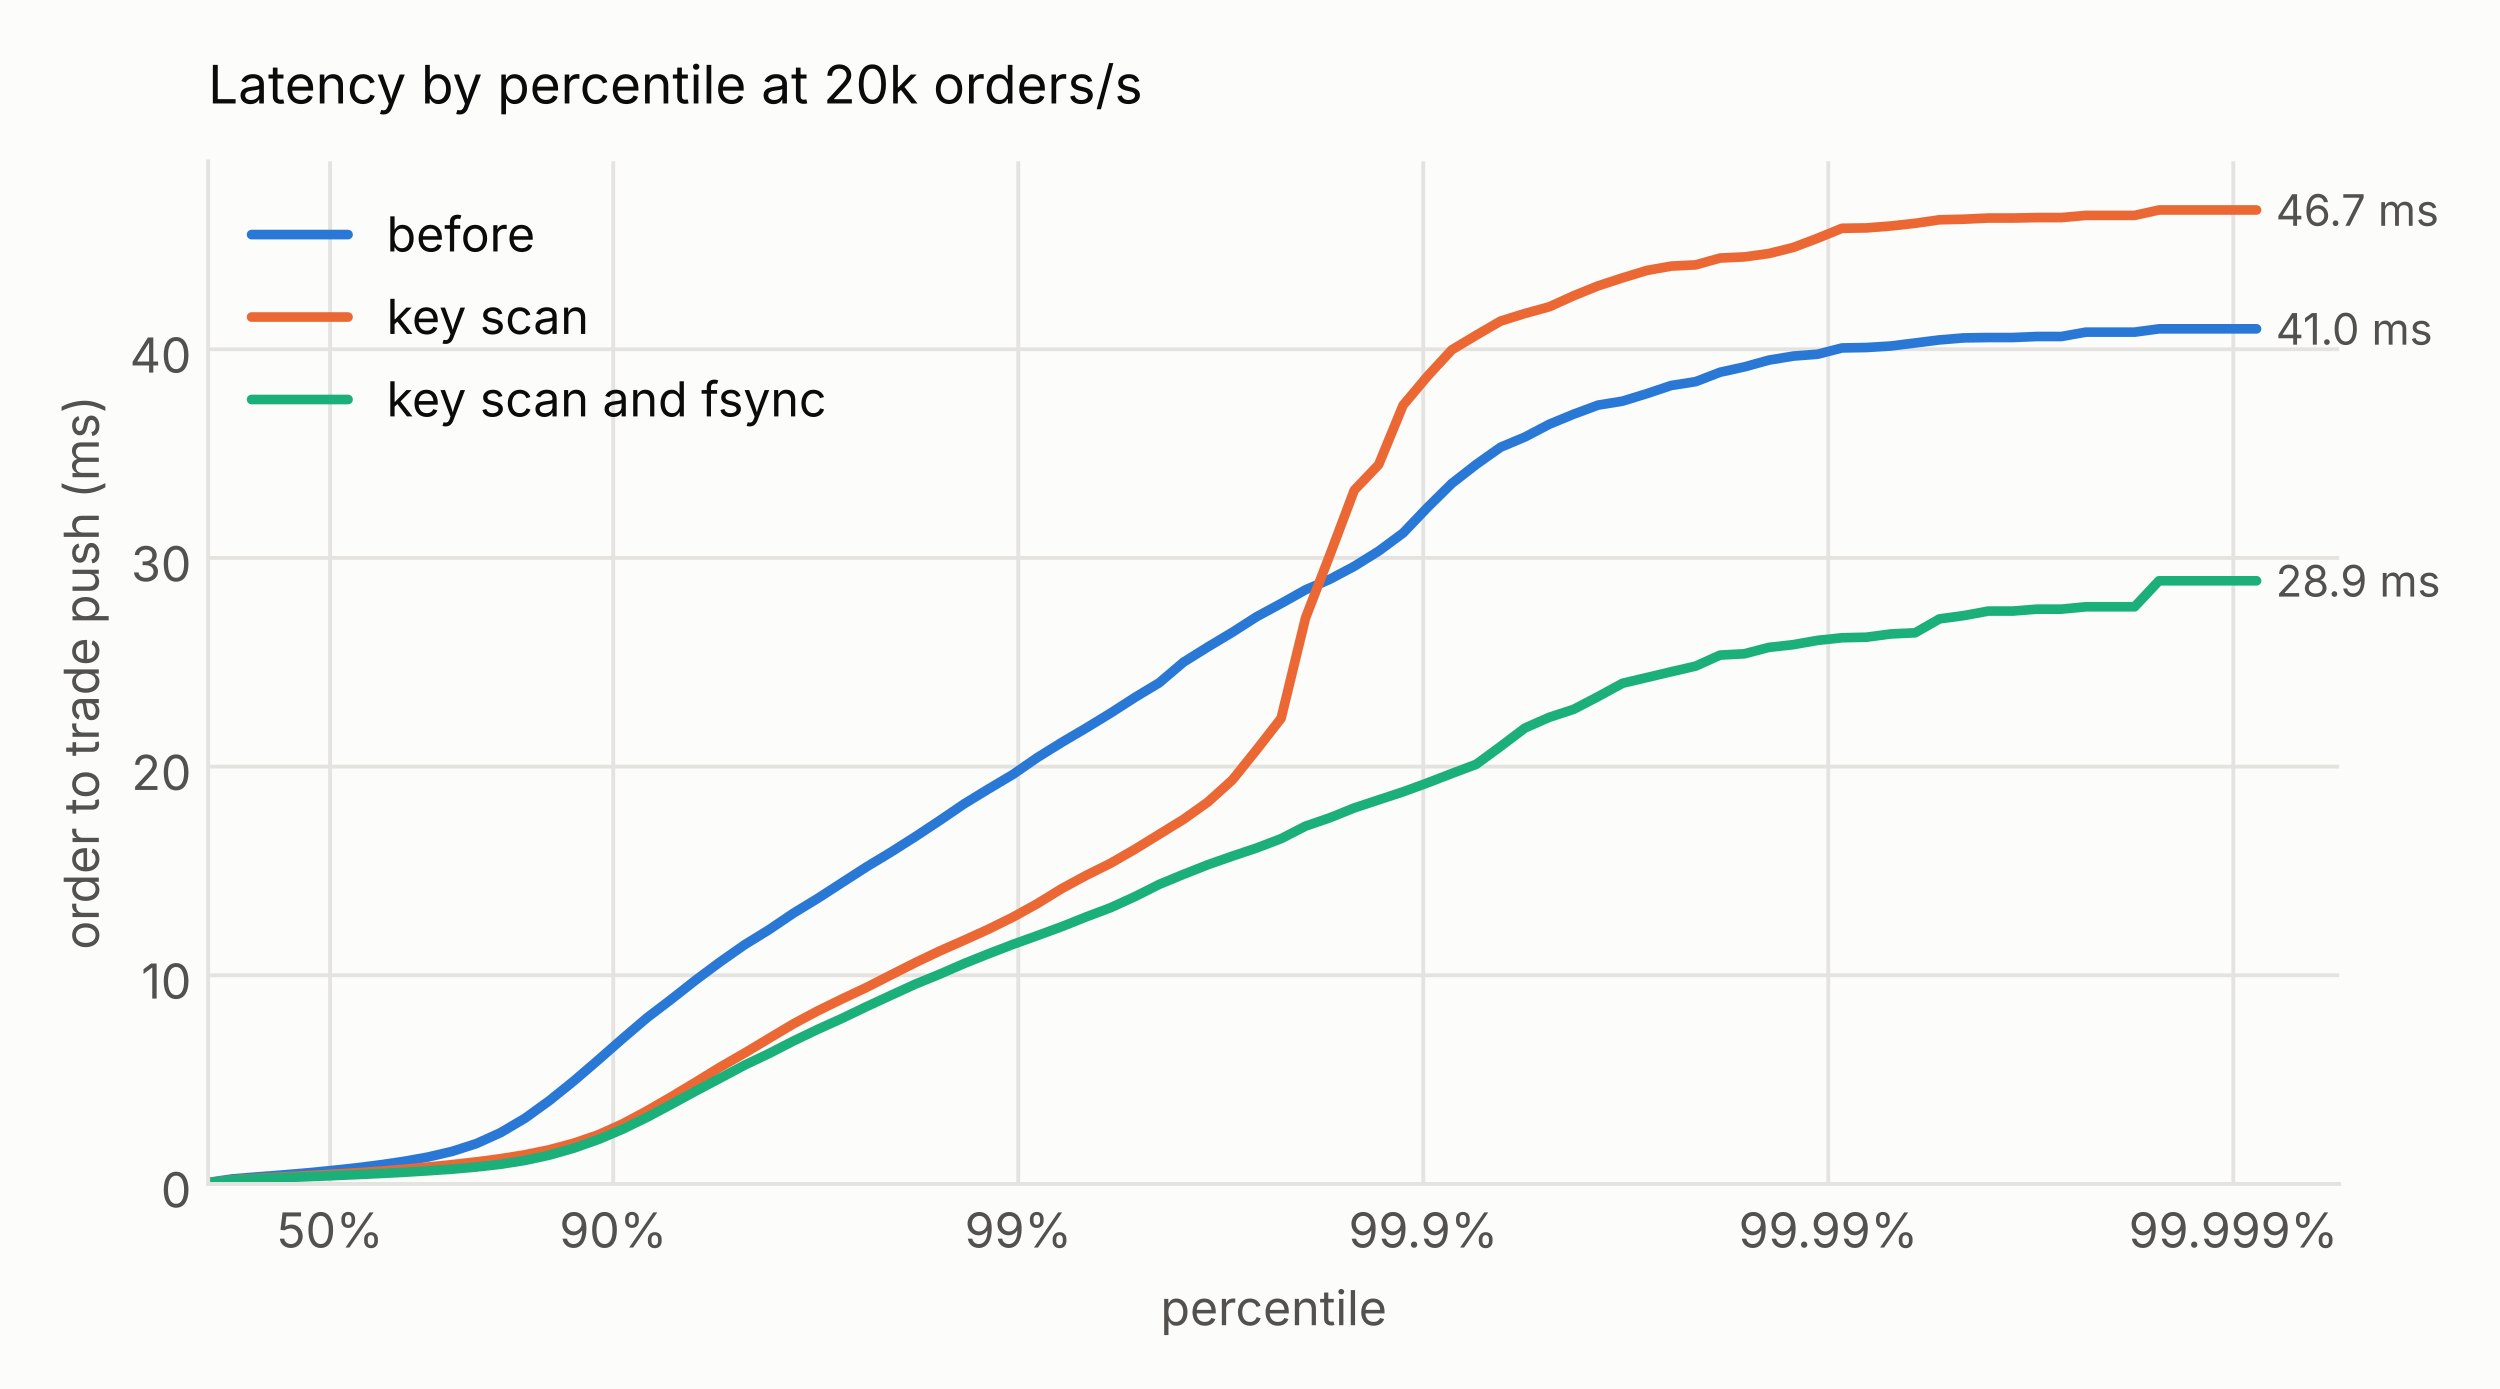
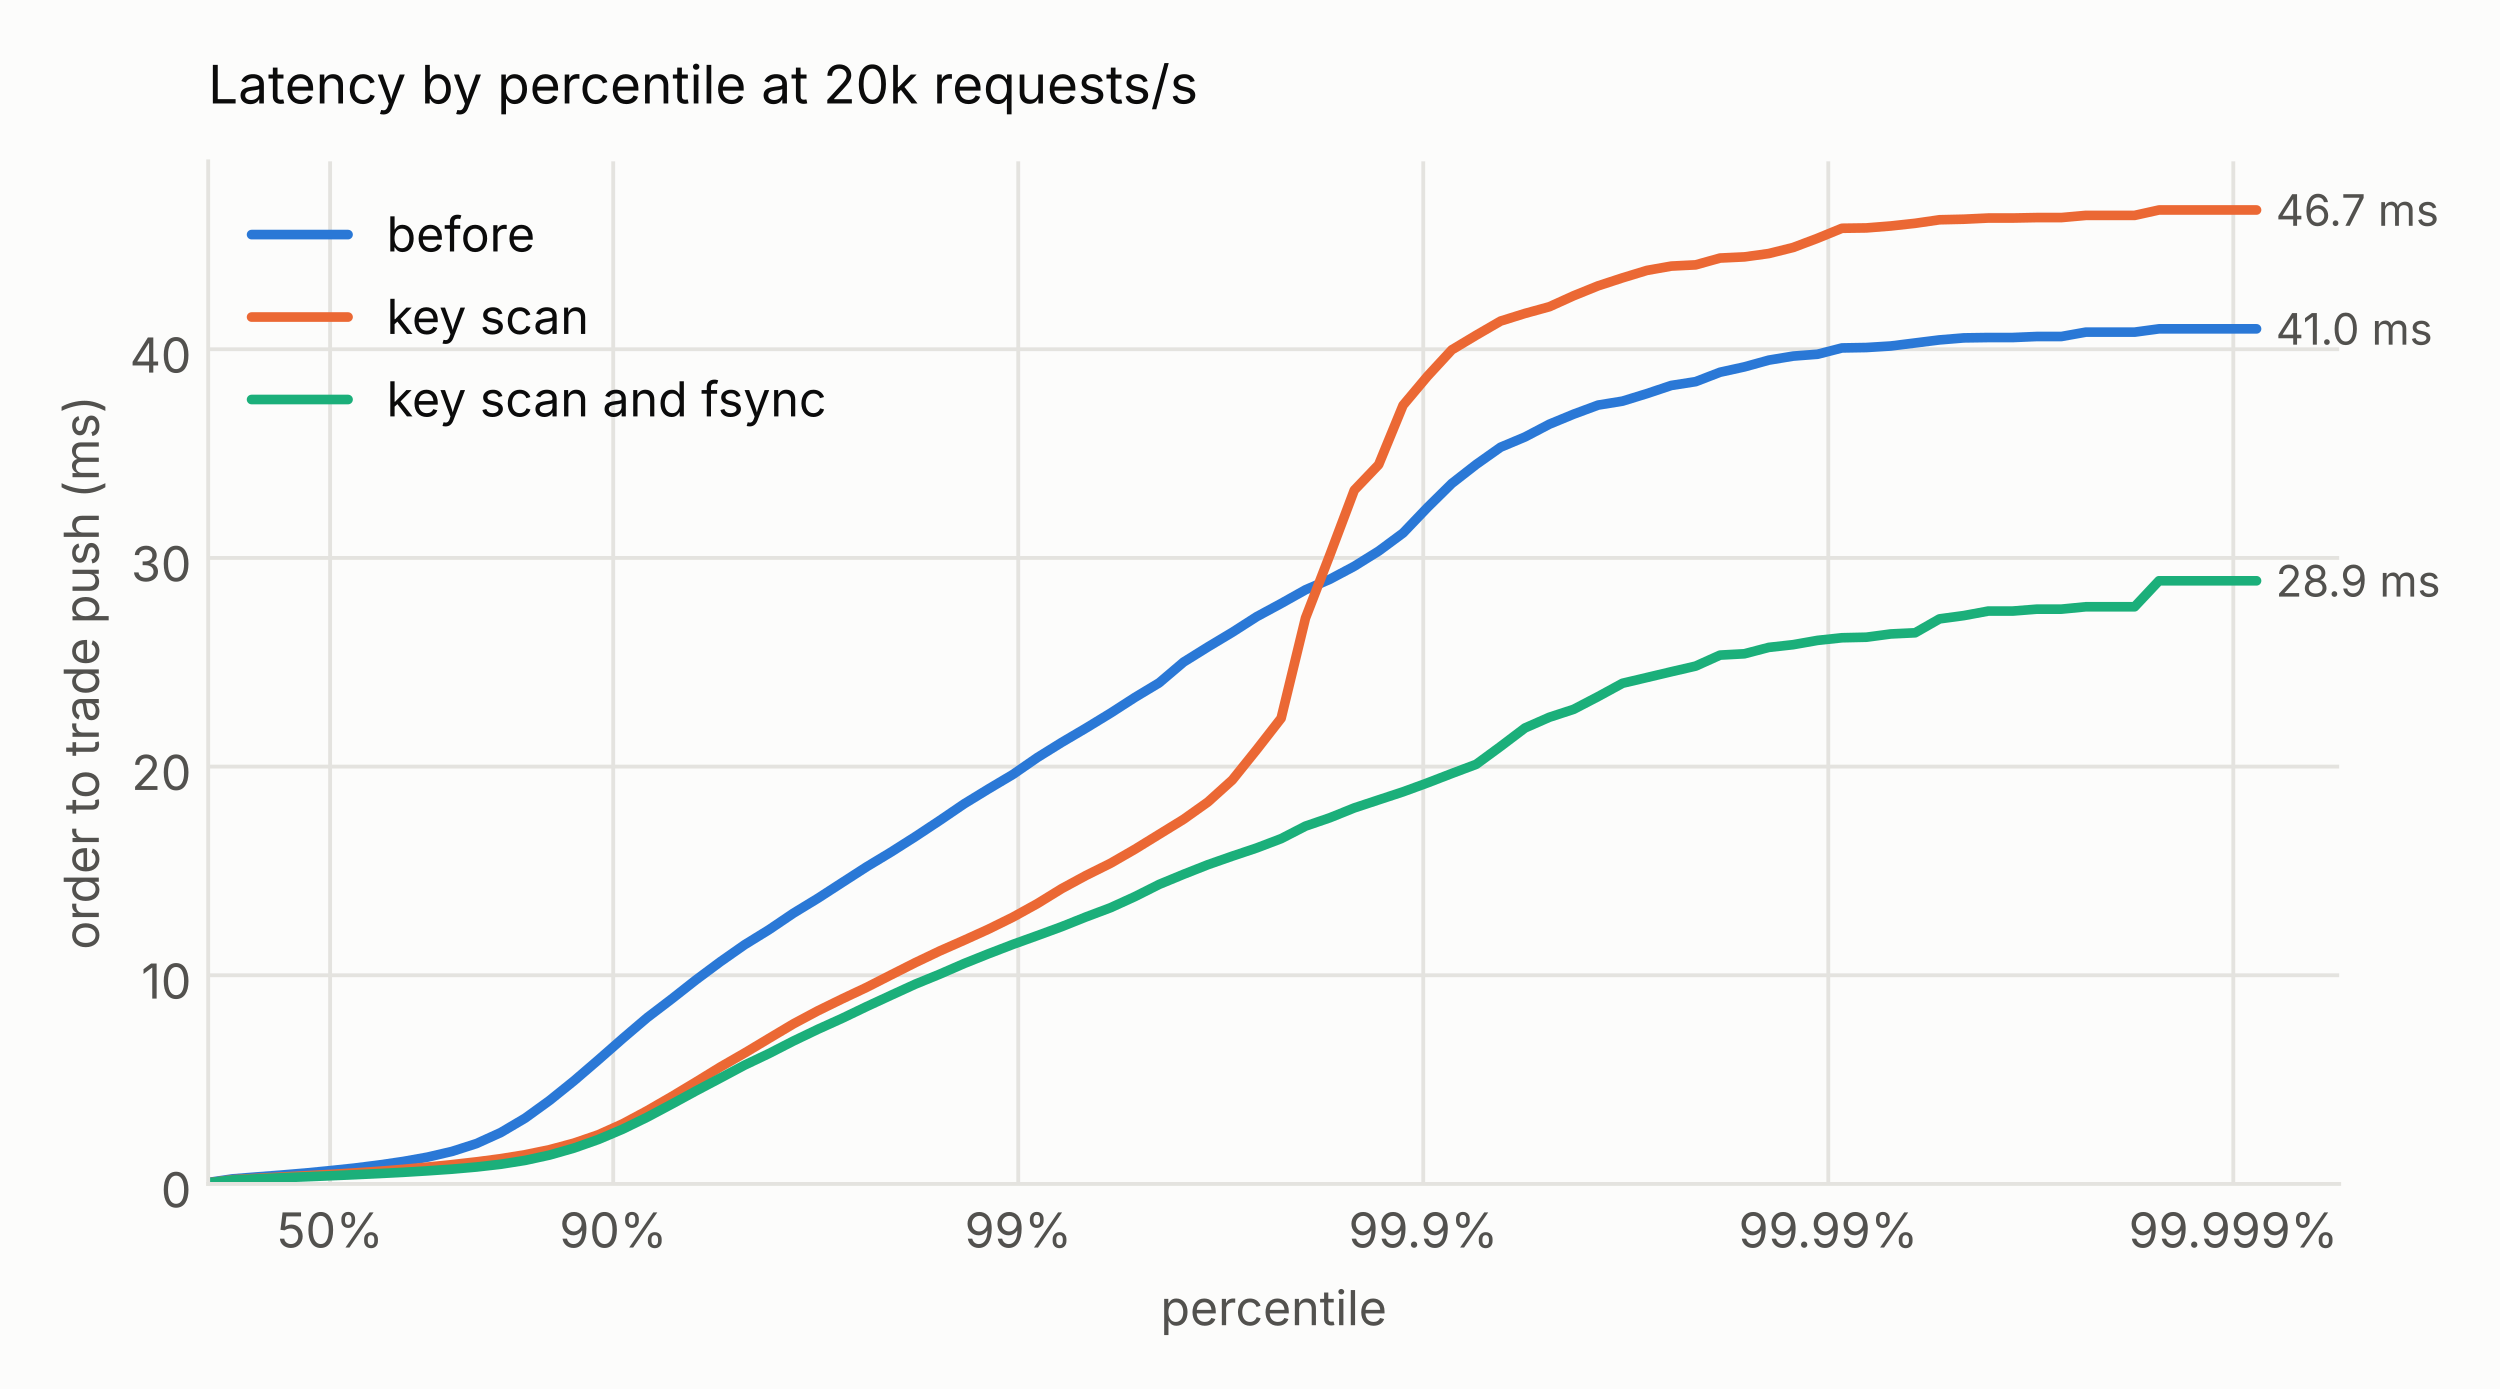
<svg xmlns="http://www.w3.org/2000/svg" width="518.4pt" height="288pt" viewBox="0 0 518.4 288" version="1.1">
  <defs>
    <style type="text/css">*{stroke-linejoin: round; stroke-linecap: butt}</style>
  </defs>
  <g id="figure_1">
    <g id="patch_1">
      <path d="M 0 288  L 518.4 288  L 518.4 0  L 0 0  z " style="fill: #fcfcfb" />
    </g>
    <g id="axes_1">
      <g id="patch_2">
        <path d="M 43.168 245.501  L 485.055 245.501  L 485.055 33.456  L 43.168 33.456  z " style="fill: #fcfcfb" />
      </g>
      <g id="matplotlib.axis_1">
        <g id="xtick_1">
          <g id="line2d_1">
-             <path d="M 68.451 245.501  L 68.451 33.456  " clip-path="url(#p59241a0dd5)" style="fill: none; stroke: #e4e3df; stroke-width: 0.8; stroke-linecap: square" />
+             <path d="M 68.451 245.501  L 68.451 33.456  " clip-path="url(#p66fc55f3f2)" style="fill: none; stroke: #e4e3df; stroke-width: 0.8; stroke-linecap: square" />
          </g>
          <g id="line2d_2" />
          <g id="text_1">
            <text style="font-size: 10px; font-family: 'Inter', 'DejaVu Sans', 'Bitstream Vera Sans', 'Computer Modern Sans Serif', 'Lucida Grande', 'Verdana', 'Geneva', 'Lucid', 'Arial', 'Helvetica', 'Avant Garde', sans-serif; text-anchor: middle; fill: #52514e" x="68.451" y="258.688" transform="rotate(-0 68.45073 258.6883)">50%</text>
          </g>
        </g>
        <g id="xtick_2">
          <g id="line2d_3">
-             <path d="M 127.155 245.501  L 127.155 33.456  " clip-path="url(#p59241a0dd5)" style="fill: none; stroke: #e4e3df; stroke-width: 0.8; stroke-linecap: square" />
+             <path d="M 127.155 245.501  L 127.155 33.456  " clip-path="url(#p66fc55f3f2)" style="fill: none; stroke: #e4e3df; stroke-width: 0.8; stroke-linecap: square" />
          </g>
          <g id="line2d_4" />
          <g id="text_2">
            <text style="font-size: 10px; font-family: 'Inter', 'DejaVu Sans', 'Bitstream Vera Sans', 'Computer Modern Sans Serif', 'Lucida Grande', 'Verdana', 'Geneva', 'Lucid', 'Arial', 'Helvetica', 'Avant Garde', sans-serif; text-anchor: middle; fill: #52514e" x="127.155" y="258.688" transform="rotate(-0 127.1546 258.6883)">90%</text>
          </g>
        </g>
        <g id="xtick_3">
          <g id="line2d_5">
-             <path d="M 211.141 245.501  L 211.141 33.456  " clip-path="url(#p59241a0dd5)" style="fill: none; stroke: #e4e3df; stroke-width: 0.8; stroke-linecap: square" />
+             <path d="M 211.141 245.501  L 211.141 33.456  " clip-path="url(#p66fc55f3f2)" style="fill: none; stroke: #e4e3df; stroke-width: 0.8; stroke-linecap: square" />
          </g>
          <g id="line2d_6" />
          <g id="text_3">
            <text style="font-size: 10px; font-family: 'Inter', 'DejaVu Sans', 'Bitstream Vera Sans', 'Computer Modern Sans Serif', 'Lucida Grande', 'Verdana', 'Geneva', 'Lucid', 'Arial', 'Helvetica', 'Avant Garde', sans-serif; text-anchor: middle; fill: #52514e" x="211.141" y="258.688" transform="rotate(-0 211.1408 258.6883)">99%</text>
          </g>
        </g>
        <g id="xtick_4">
          <g id="line2d_7">
-             <path d="M 295.127 245.501  L 295.127 33.456  " clip-path="url(#p59241a0dd5)" style="fill: none; stroke: #e4e3df; stroke-width: 0.8; stroke-linecap: square" />
+             <path d="M 295.127 245.501  L 295.127 33.456  " clip-path="url(#p66fc55f3f2)" style="fill: none; stroke: #e4e3df; stroke-width: 0.8; stroke-linecap: square" />
          </g>
          <g id="line2d_8" />
          <g id="text_4">
            <text style="font-size: 10px; font-family: 'Inter', 'DejaVu Sans', 'Bitstream Vera Sans', 'Computer Modern Sans Serif', 'Lucida Grande', 'Verdana', 'Geneva', 'Lucid', 'Arial', 'Helvetica', 'Avant Garde', sans-serif; text-anchor: middle; fill: #52514e" x="295.127" y="258.688" transform="rotate(-0 295.127 258.6883)">99.9%</text>
          </g>
        </g>
        <g id="xtick_5">
          <g id="line2d_9">
-             <path d="M 379.113 245.501  L 379.113 33.456  " clip-path="url(#p59241a0dd5)" style="fill: none; stroke: #e4e3df; stroke-width: 0.8; stroke-linecap: square" />
+             <path d="M 379.113 245.501  L 379.113 33.456  " clip-path="url(#p66fc55f3f2)" style="fill: none; stroke: #e4e3df; stroke-width: 0.8; stroke-linecap: square" />
          </g>
          <g id="line2d_10" />
          <g id="text_5">
            <text style="font-size: 10px; font-family: 'Inter', 'DejaVu Sans', 'Bitstream Vera Sans', 'Computer Modern Sans Serif', 'Lucida Grande', 'Verdana', 'Geneva', 'Lucid', 'Arial', 'Helvetica', 'Avant Garde', sans-serif; text-anchor: middle; fill: #52514e" x="379.113" y="258.688" transform="rotate(-0 379.1132 258.6883)">99.99%</text>
          </g>
        </g>
        <g id="xtick_6">
          <g id="line2d_11">
-             <path d="M 463.099 245.501  L 463.099 33.456  " clip-path="url(#p59241a0dd5)" style="fill: none; stroke: #e4e3df; stroke-width: 0.8; stroke-linecap: square" />
+             <path d="M 463.099 245.501  L 463.099 33.456  " clip-path="url(#p66fc55f3f2)" style="fill: none; stroke: #e4e3df; stroke-width: 0.8; stroke-linecap: square" />
          </g>
          <g id="line2d_12" />
          <g id="text_6">
            <text style="font-size: 10px; font-family: 'Inter', 'DejaVu Sans', 'Bitstream Vera Sans', 'Computer Modern Sans Serif', 'Lucida Grande', 'Verdana', 'Geneva', 'Lucid', 'Arial', 'Helvetica', 'Avant Garde', sans-serif; text-anchor: middle; fill: #52514e" x="463.099" y="258.688" transform="rotate(-0 463.0994 258.6883)">99.999%</text>
          </g>
        </g>
        <g id="text_7">
          <text style="font-size: 10px; font-family: 'Inter', 'DejaVu Sans', 'Bitstream Vera Sans', 'Computer Modern Sans Serif', 'Lucida Grande', 'Verdana', 'Geneva', 'Lucid', 'Arial', 'Helvetica', 'Avant Garde', sans-serif; text-anchor: middle; fill: #52514e" x="264.112" y="274.788" transform="rotate(-0 264.1119 274.7879)">percentile</text>
        </g>
      </g>
      <g id="matplotlib.axis_2">
        <g id="ytick_1">
          <g id="line2d_13">
-             <path d="M 43.168 245.501  L 485.055 245.501  " clip-path="url(#p59241a0dd5)" style="fill: none; stroke: #e4e3df; stroke-width: 0.8; stroke-linecap: square" />
+             <path d="M 43.168 245.501  L 485.055 245.501  " clip-path="url(#p66fc55f3f2)" style="fill: none; stroke: #e4e3df; stroke-width: 0.8; stroke-linecap: square" />
          </g>
          <g id="line2d_14" />
          <g id="text_8">
            <text style="font-size: 10px; font-family: 'Inter', 'DejaVu Sans', 'Bitstream Vera Sans', 'Computer Modern Sans Serif', 'Lucida Grande', 'Verdana', 'Geneva', 'Lucid', 'Arial', 'Helvetica', 'Avant Garde', sans-serif; text-anchor: end; fill: #52514e" x="39.668" y="250.345" transform="rotate(-0 39.66836 250.3445)">0</text>
          </g>
        </g>
        <g id="ytick_2">
          <g id="line2d_15">
-             <path d="M 43.168 202.23  L 485.055 202.23  " clip-path="url(#p59241a0dd5)" style="fill: none; stroke: #e4e3df; stroke-width: 0.8; stroke-linecap: square" />
+             <path d="M 43.168 202.23  L 485.055 202.23  " clip-path="url(#p66fc55f3f2)" style="fill: none; stroke: #e4e3df; stroke-width: 0.8; stroke-linecap: square" />
          </g>
          <g id="line2d_16" />
          <g id="text_9">
            <text style="font-size: 10px; font-family: 'Inter', 'DejaVu Sans', 'Bitstream Vera Sans', 'Computer Modern Sans Serif', 'Lucida Grande', 'Verdana', 'Geneva', 'Lucid', 'Arial', 'Helvetica', 'Avant Garde', sans-serif; text-anchor: end; fill: #52514e" x="39.668" y="207.074" transform="rotate(-0 39.66836 207.0737)">10</text>
          </g>
        </g>
        <g id="ytick_3">
          <g id="line2d_17">
-             <path d="M 43.168 158.959  L 485.055 158.959  " clip-path="url(#p59241a0dd5)" style="fill: none; stroke: #e4e3df; stroke-width: 0.8; stroke-linecap: square" />
+             <path d="M 43.168 158.959  L 485.055 158.959  " clip-path="url(#p66fc55f3f2)" style="fill: none; stroke: #e4e3df; stroke-width: 0.8; stroke-linecap: square" />
          </g>
          <g id="line2d_18" />
          <g id="text_10">
            <text style="font-size: 10px; font-family: 'Inter', 'DejaVu Sans', 'Bitstream Vera Sans', 'Computer Modern Sans Serif', 'Lucida Grande', 'Verdana', 'Geneva', 'Lucid', 'Arial', 'Helvetica', 'Avant Garde', sans-serif; text-anchor: end; fill: #52514e" x="39.668" y="163.803" transform="rotate(-0 39.66836 163.8029)">20</text>
          </g>
        </g>
        <g id="ytick_4">
          <g id="line2d_19">
-             <path d="M 43.168 115.688  L 485.055 115.688  " clip-path="url(#p59241a0dd5)" style="fill: none; stroke: #e4e3df; stroke-width: 0.8; stroke-linecap: square" />
+             <path d="M 43.168 115.688  L 485.055 115.688  " clip-path="url(#p66fc55f3f2)" style="fill: none; stroke: #e4e3df; stroke-width: 0.8; stroke-linecap: square" />
          </g>
          <g id="line2d_20" />
          <g id="text_11">
            <text style="font-size: 10px; font-family: 'Inter', 'DejaVu Sans', 'Bitstream Vera Sans', 'Computer Modern Sans Serif', 'Lucida Grande', 'Verdana', 'Geneva', 'Lucid', 'Arial', 'Helvetica', 'Avant Garde', sans-serif; text-anchor: end; fill: #52514e" x="39.668" y="120.532" transform="rotate(-0 39.66836 120.532)">30</text>
          </g>
        </g>
        <g id="ytick_5">
          <g id="line2d_21">
-             <path d="M 43.168 72.417  L 485.055 72.417  " clip-path="url(#p59241a0dd5)" style="fill: none; stroke: #e4e3df; stroke-width: 0.8; stroke-linecap: square" />
+             <path d="M 43.168 72.417  L 485.055 72.417  " clip-path="url(#p66fc55f3f2)" style="fill: none; stroke: #e4e3df; stroke-width: 0.8; stroke-linecap: square" />
          </g>
          <g id="line2d_22" />
          <g id="text_12">
            <text style="font-size: 10px; font-family: 'Inter', 'DejaVu Sans', 'Bitstream Vera Sans', 'Computer Modern Sans Serif', 'Lucida Grande', 'Verdana', 'Geneva', 'Lucid', 'Arial', 'Helvetica', 'Avant Garde', sans-serif; text-anchor: end; fill: #52514e" x="39.668" y="77.261" transform="rotate(-0 39.66836 77.26122)">40</text>
          </g>
        </g>
        <g id="text_13">
          <text style="font-size: 10px; font-family: 'Inter', 'DejaVu Sans', 'Bitstream Vera Sans', 'Computer Modern Sans Serif', 'Lucida Grande', 'Verdana', 'Geneva', 'Lucid', 'Arial', 'Helvetica', 'Avant Garde', sans-serif; text-anchor: middle; fill: #52514e" x="20.488" y="139.479" transform="rotate(-90 20.4875 139.4785)">order to trade push (ms)</text>
        </g>
      </g>
      <g id="line2d_23">
-         <path d="M 43.168 245.198  L 48.225 244.45  L 53.281 244.046  L 58.338 243.659  L 63.394 243.236  L 68.451 242.745  L 73.507 242.213  L 78.564 241.577  L 83.62 240.838  L 88.677 239.935  L 93.733 238.756  L 98.79 237.134  L 103.846 234.84  L 108.903 231.852  L 113.959 228.193  L 119.015 224.125  L 124.072 219.777  L 129.128 215.342  L 134.185 211.03  L 139.241 207.176  L 144.298 203.2  L 149.354 199.439  L 154.411 195.897  L 159.467 192.778  L 164.524 189.36  L 169.58 186.28  L 174.637 183.006  L 179.693 179.746  L 184.75 176.693  L 189.806 173.482  L 194.863 170.134  L 199.919 166.69  L 204.976 163.595  L 210.032 160.592  L 215.088 157.095  L 220.145 153.951  L 225.201 150.972  L 230.258 147.888  L 235.314 144.629  L 240.371 141.583  L 245.427 137.29  L 250.484 134.14  L 255.54 131.109  L 260.597 127.868  L 265.653 125.138  L 270.71 122.301  L 275.766 120.113  L 280.823 117.42  L 285.879 114.273  L 290.936 110.53  L 295.992 105.238  L 301.049 100.251  L 306.105 96.308  L 311.161 92.735  L 316.218 90.612  L 321.274 87.962  L 326.331 85.873  L 331.387 84  L 336.444 83.178  L 341.5 81.618  L 346.557 79.927  L 351.613 79.138  L 356.67 77.187  L 361.726 76.076  L 366.783 74.677  L 371.839 73.841  L 376.896 73.453  L 381.952 72.151  L 387.009 72.061  L 392.065 71.747  L 397.122 71.115  L 402.178 70.483  L 407.234 70.067  L 412.291 69.99  L 417.347 69.99  L 422.404 69.775  L 427.46 69.775  L 432.517 68.873  L 437.573 68.873  L 442.63 68.873  L 447.686 68.19  L 452.743 68.19  L 457.799 68.19  L 462.856 68.19  L 467.912 68.19  " clip-path="url(#p59241a0dd5)" style="fill: none; stroke: #2a78d6; stroke-width: 2; stroke-linecap: round" />
+         <path d="M 43.168 245.198  L 48.225 244.45  L 53.281 244.046  L 58.338 243.659  L 63.394 243.236  L 68.451 242.745  L 73.507 242.213  L 78.564 241.577  L 83.62 240.838  L 88.677 239.935  L 93.733 238.756  L 98.79 237.134  L 103.846 234.84  L 108.903 231.852  L 113.959 228.193  L 119.015 224.125  L 124.072 219.777  L 129.128 215.342  L 134.185 211.03  L 139.241 207.176  L 144.298 203.2  L 149.354 199.439  L 154.411 195.897  L 159.467 192.778  L 164.524 189.36  L 169.58 186.28  L 174.637 183.006  L 179.693 179.746  L 184.75 176.693  L 189.806 173.482  L 194.863 170.134  L 199.919 166.69  L 204.976 163.595  L 210.032 160.592  L 215.088 157.095  L 220.145 153.951  L 225.201 150.972  L 230.258 147.888  L 235.314 144.629  L 240.371 141.583  L 245.427 137.29  L 250.484 134.14  L 255.54 131.109  L 260.597 127.868  L 265.653 125.138  L 270.71 122.301  L 275.766 120.113  L 280.823 117.42  L 285.879 114.273  L 290.936 110.53  L 295.992 105.238  L 301.049 100.251  L 306.105 96.308  L 311.161 92.735  L 316.218 90.612  L 321.274 87.962  L 326.331 85.873  L 331.387 84  L 336.444 83.178  L 341.5 81.618  L 346.557 79.927  L 351.613 79.138  L 356.67 77.187  L 361.726 76.076  L 366.783 74.677  L 371.839 73.841  L 376.896 73.453  L 381.952 72.151  L 387.009 72.061  L 392.065 71.747  L 397.122 71.115  L 402.178 70.483  L 407.234 70.067  L 412.291 69.99  L 417.347 69.99  L 422.404 69.775  L 427.46 69.775  L 432.517 68.873  L 437.573 68.873  L 442.63 68.873  L 447.686 68.19  L 452.743 68.19  L 457.799 68.19  L 462.856 68.19  L 467.912 68.19  " clip-path="url(#p66fc55f3f2)" style="fill: none; stroke: #2a78d6; stroke-width: 2; stroke-linecap: round" />
      </g>
      <g id="line2d_24">
-         <path d="M 43.168 245.276  L 48.225 244.626  L 53.281 244.336  L 58.338 244.067  L 63.394 243.805  L 68.451 243.529  L 73.507 243.221  L 78.564 242.872  L 83.62 242.472  L 88.677 242.004  L 93.733 241.498  L 98.79 240.922  L 103.846 240.26  L 108.903 239.441  L 113.959 238.396  L 119.015 237.037  L 124.072 235.303  L 129.128 233.031  L 134.185 230.322  L 139.241 227.404  L 144.298 224.367  L 149.354 221.26  L 154.411 218.347  L 159.467 215.317  L 164.524 212.304  L 169.58 209.604  L 174.637 207.128  L 179.693 204.742  L 184.75 202.162  L 189.806 199.608  L 194.863 197.193  L 199.919 194.966  L 204.976 192.67  L 210.032 190.178  L 215.088 187.386  L 220.145 184.272  L 225.201 181.533  L 230.258 179.021  L 235.314 176.112  L 240.371 172.998  L 245.427 169.888  L 250.484 166.292  L 255.54 161.731  L 260.597 155.433  L 265.653 148.94  L 270.71 128.146  L 275.766 115.067  L 280.823 101.648  L 285.879 96.351  L 290.936 84.04  L 295.992 78.02  L 301.049 72.541  L 306.105 69.509  L 311.161 66.579  L 316.218 64.995  L 321.274 63.606  L 326.331 61.317  L 331.387 59.271  L 336.444 57.616  L 341.5 56.074  L 346.557 55.179  L 351.613 54.923  L 356.67 53.51  L 361.726 53.27  L 366.783 52.572  L 371.839 51.315  L 376.896 49.404  L 381.952 47.335  L 387.009 47.263  L 392.065 46.859  L 397.122 46.307  L 402.178 45.573  L 407.234 45.455  L 412.291 45.213  L 417.347 45.213  L 422.404 45.116  L 427.46 45.116  L 432.517 44.665  L 437.573 44.665  L 442.63 44.665  L 447.686 43.543  L 452.743 43.543  L 457.799 43.543  L 462.856 43.543  L 467.912 43.543  " clip-path="url(#p59241a0dd5)" style="fill: none; stroke: #eb6834; stroke-width: 2; stroke-linecap: round" />
+         <path d="M 43.168 245.276  L 48.225 244.626  L 53.281 244.336  L 58.338 244.067  L 63.394 243.805  L 68.451 243.529  L 73.507 243.221  L 78.564 242.872  L 83.62 242.472  L 88.677 242.004  L 93.733 241.498  L 98.79 240.922  L 103.846 240.26  L 108.903 239.441  L 113.959 238.396  L 119.015 237.037  L 124.072 235.303  L 129.128 233.031  L 134.185 230.322  L 139.241 227.404  L 144.298 224.367  L 149.354 221.26  L 154.411 218.347  L 159.467 215.317  L 164.524 212.304  L 169.58 209.604  L 174.637 207.128  L 179.693 204.742  L 184.75 202.162  L 189.806 199.608  L 194.863 197.193  L 199.919 194.966  L 204.976 192.67  L 210.032 190.178  L 215.088 187.386  L 220.145 184.272  L 225.201 181.533  L 230.258 179.021  L 235.314 176.112  L 240.371 172.998  L 245.427 169.888  L 250.484 166.292  L 255.54 161.731  L 260.597 155.433  L 265.653 148.94  L 270.71 128.146  L 275.766 115.067  L 280.823 101.648  L 285.879 96.351  L 290.936 84.04  L 295.992 78.02  L 301.049 72.541  L 306.105 69.509  L 311.161 66.579  L 316.218 64.995  L 321.274 63.606  L 326.331 61.317  L 331.387 59.271  L 336.444 57.616  L 341.5 56.074  L 346.557 55.179  L 351.613 54.923  L 356.67 53.51  L 361.726 53.27  L 366.783 52.572  L 371.839 51.315  L 376.896 49.404  L 381.952 47.335  L 387.009 47.263  L 392.065 46.859  L 397.122 46.307  L 402.178 45.573  L 407.234 45.455  L 412.291 45.213  L 417.347 45.213  L 422.404 45.116  L 427.46 45.116  L 432.517 44.665  L 437.573 44.665  L 442.63 44.665  L 447.686 43.543  L 452.743 43.543  L 457.799 43.543  L 462.856 43.543  L 467.912 43.543  " clip-path="url(#p66fc55f3f2)" style="fill: none; stroke: #eb6834; stroke-width: 2; stroke-linecap: round" />
      </g>
      <g id="line2d_25">
-         <path d="M 43.168 245.265  L 48.225 244.68  L 53.281 244.437  L 58.338 244.221  L 63.394 244.018  L 68.451 243.807  L 73.507 243.589  L 78.564 243.353  L 83.62 243.092  L 88.677 242.784  L 93.733 242.436  L 98.79 241.994  L 103.846 241.416  L 108.903 240.617  L 113.959 239.513  L 119.015 238.069  L 124.072 236.284  L 129.128 234.141  L 134.185 231.673  L 139.241 228.981  L 144.298 226.225  L 149.354 223.56  L 154.411 220.861  L 159.467 218.454  L 164.524 215.862  L 169.58 213.439  L 174.637 211.152  L 179.693 208.726  L 184.75 206.386  L 189.806 204.07  L 194.863 202.002  L 199.919 199.799  L 204.976 197.774  L 210.032 195.831  L 215.088 194.012  L 220.145 192.154  L 225.201 190.132  L 230.258 188.232  L 235.314 185.929  L 240.371 183.387  L 245.427 181.295  L 250.484 179.298  L 255.54 177.527  L 260.597 175.828  L 265.653 173.903  L 270.71 171.305  L 275.766 169.567  L 280.823 167.53  L 285.879 165.857  L 290.936 164.19  L 295.992 162.34  L 301.049 160.388  L 306.105 158.488  L 311.161 154.778  L 316.218 150.955  L 321.274 148.729  L 326.331 147.075  L 331.387 144.439  L 336.444 141.684  L 341.5 140.49  L 346.557 139.291  L 351.613 138.12  L 356.67 135.843  L 361.726 135.567  L 366.783 134.243  L 371.839 133.68  L 376.896 132.789  L 381.952 132.246  L 387.009 132.132  L 392.065 131.457  L 397.122 131.215  L 402.178 128.331  L 407.234 127.647  L 412.291 126.71  L 417.347 126.71  L 422.404 126.312  L 427.46 126.312  L 432.517 125.82  L 437.573 125.82  L 442.63 125.82  L 447.686 120.434  L 452.743 120.434  L 457.799 120.434  L 462.856 120.434  L 467.912 120.434  " clip-path="url(#p59241a0dd5)" style="fill: none; stroke: #1baf7a; stroke-width: 2; stroke-linecap: round" />
+         <path d="M 43.168 245.265  L 48.225 244.68  L 53.281 244.437  L 58.338 244.221  L 63.394 244.018  L 68.451 243.807  L 73.507 243.589  L 78.564 243.353  L 83.62 243.092  L 88.677 242.784  L 93.733 242.436  L 98.79 241.994  L 103.846 241.416  L 108.903 240.617  L 113.959 239.513  L 119.015 238.069  L 124.072 236.284  L 129.128 234.141  L 134.185 231.673  L 139.241 228.981  L 144.298 226.225  L 149.354 223.56  L 154.411 220.861  L 159.467 218.454  L 164.524 215.862  L 169.58 213.439  L 174.637 211.152  L 179.693 208.726  L 184.75 206.386  L 189.806 204.07  L 194.863 202.002  L 199.919 199.799  L 204.976 197.774  L 210.032 195.831  L 215.088 194.012  L 220.145 192.154  L 225.201 190.132  L 230.258 188.232  L 235.314 185.929  L 240.371 183.387  L 245.427 181.295  L 250.484 179.298  L 255.54 177.527  L 260.597 175.828  L 265.653 173.903  L 270.71 171.305  L 275.766 169.567  L 280.823 167.53  L 285.879 165.857  L 290.936 164.19  L 295.992 162.34  L 301.049 160.388  L 306.105 158.488  L 311.161 154.778  L 316.218 150.955  L 321.274 148.729  L 326.331 147.075  L 331.387 144.439  L 336.444 141.684  L 341.5 140.49  L 346.557 139.291  L 351.613 138.12  L 356.67 135.843  L 361.726 135.567  L 366.783 134.243  L 371.839 133.68  L 376.896 132.789  L 381.952 132.246  L 387.009 132.132  L 392.065 131.457  L 397.122 131.215  L 402.178 128.331  L 407.234 127.647  L 412.291 126.71  L 417.347 126.71  L 422.404 126.312  L 427.46 126.312  L 432.517 125.82  L 437.573 125.82  L 442.63 125.82  L 447.686 120.434  L 452.743 120.434  L 457.799 120.434  L 462.856 120.434  L 467.912 120.434  " clip-path="url(#p66fc55f3f2)" style="fill: none; stroke: #1baf7a; stroke-width: 2; stroke-linecap: round" />
      </g>
      <g id="patch_3">
        <path d="M 43.168 245.501  L 43.168 33.456  " style="fill: none; stroke: #e4e3df; stroke-width: 0.8; stroke-linejoin: miter; stroke-linecap: square" />
      </g>
      <g id="patch_4">
        <path d="M 43.168 245.501  L 485.055 245.501  " style="fill: none; stroke: #e4e3df; stroke-width: 0.8; stroke-linejoin: miter; stroke-linecap: square" />
      </g>
      <g id="text_14">
        <text style="font-size: 9px; font-family: 'Inter', 'DejaVu Sans', 'Bitstream Vera Sans', 'Computer Modern Sans Serif', 'Lucida Grande', 'Verdana', 'Geneva', 'Lucid', 'Arial', 'Helvetica', 'Avant Garde', sans-serif; text-anchor: start; fill: #52514e" x="471.912" y="71.464" transform="rotate(-0 471.9122 71.4639)">41.0 ms</text>
      </g>
      <g id="text_15">
        <text style="font-size: 9px; font-family: 'Inter', 'DejaVu Sans', 'Bitstream Vera Sans', 'Computer Modern Sans Serif', 'Lucida Grande', 'Verdana', 'Geneva', 'Lucid', 'Arial', 'Helvetica', 'Avant Garde', sans-serif; text-anchor: start; fill: #52514e" x="471.912" y="46.817" transform="rotate(-0 471.9122 46.81681)">46.7 ms</text>
      </g>
      <g id="text_16">
        <text style="font-size: 9px; font-family: 'Inter', 'DejaVu Sans', 'Bitstream Vera Sans', 'Computer Modern Sans Serif', 'Lucida Grande', 'Verdana', 'Geneva', 'Lucid', 'Arial', 'Helvetica', 'Avant Garde', sans-serif; text-anchor: start; fill: #52514e" x="471.912" y="123.708" transform="rotate(-0 471.9122 123.7082)">28.9 ms</text>
      </g>
      <g id="text_17">
-         <text style="font-size: 11px; font-family: 'Inter', 'DejaVu Sans', 'Bitstream Vera Sans', 'Computer Modern Sans Serif', 'Lucida Grande', 'Verdana', 'Geneva', 'Lucid', 'Arial', 'Helvetica', 'Avant Garde', sans-serif; text-anchor: start; fill: #0b0b0b" x="43.168" y="21.456" transform="rotate(-0 43.16836 21.45625)">Latency by percentile at 20k orders/s</text>
+         <text style="font-size: 11px; font-family: 'Inter', 'DejaVu Sans', 'Bitstream Vera Sans', 'Computer Modern Sans Serif', 'Lucida Grande', 'Verdana', 'Geneva', 'Lucid', 'Arial', 'Helvetica', 'Avant Garde', sans-serif; text-anchor: start; fill: #0b0b0b" x="43.168" y="21.456" transform="rotate(-0 43.16836 21.45625)">Latency by percentile at 20k requests/s</text>
      </g>
      <g id="legend_1">
        <g id="line2d_26">
          <path d="M 52.168 48.644  L 62.168 48.644  L 72.168 48.644  " style="fill: none; stroke: #2a78d6; stroke-width: 2; stroke-linecap: round" />
        </g>
        <g id="text_18">
          <text style="font-size: 10px; font-family: 'Inter', 'DejaVu Sans', 'Bitstream Vera Sans', 'Computer Modern Sans Serif', 'Lucida Grande', 'Verdana', 'Geneva', 'Lucid', 'Arial', 'Helvetica', 'Avant Garde', sans-serif; text-anchor: start; fill: #0b0b0b" x="80.168" y="52.144" transform="rotate(-0 80.16836 52.14375)">before</text>
        </g>
        <g id="line2d_27">
          <path d="M 52.168 65.743  L 62.168 65.743  L 72.168 65.743  " style="fill: none; stroke: #eb6834; stroke-width: 2; stroke-linecap: round" />
        </g>
        <g id="text_19">
          <text style="font-size: 10px; font-family: 'Inter', 'DejaVu Sans', 'Bitstream Vera Sans', 'Computer Modern Sans Serif', 'Lucida Grande', 'Verdana', 'Geneva', 'Lucid', 'Arial', 'Helvetica', 'Avant Garde', sans-serif; text-anchor: start; fill: #0b0b0b" x="80.168" y="69.243" transform="rotate(-0 80.16836 69.24336)">key scan</text>
        </g>
        <g id="line2d_28">
          <path d="M 52.168 82.843  L 62.168 82.843  L 72.168 82.843  " style="fill: none; stroke: #1baf7a; stroke-width: 2; stroke-linecap: round" />
        </g>
        <g id="text_20">
          <text style="font-size: 10px; font-family: 'Inter', 'DejaVu Sans', 'Bitstream Vera Sans', 'Computer Modern Sans Serif', 'Lucida Grande', 'Verdana', 'Geneva', 'Lucid', 'Arial', 'Helvetica', 'Avant Garde', sans-serif; text-anchor: start; fill: #0b0b0b" x="80.168" y="86.343" transform="rotate(-0 80.16836 86.34297)">key scan and fsync</text>
        </g>
      </g>
    </g>
  </g>
  <defs>
-     <clipPath id="p59241a0dd5">
+     <clipPath id="p66fc55f3f2">
      <rect x="43.168" y="33.456" width="441.887" height="212.045" />
    </clipPath>
  </defs>
</svg>
